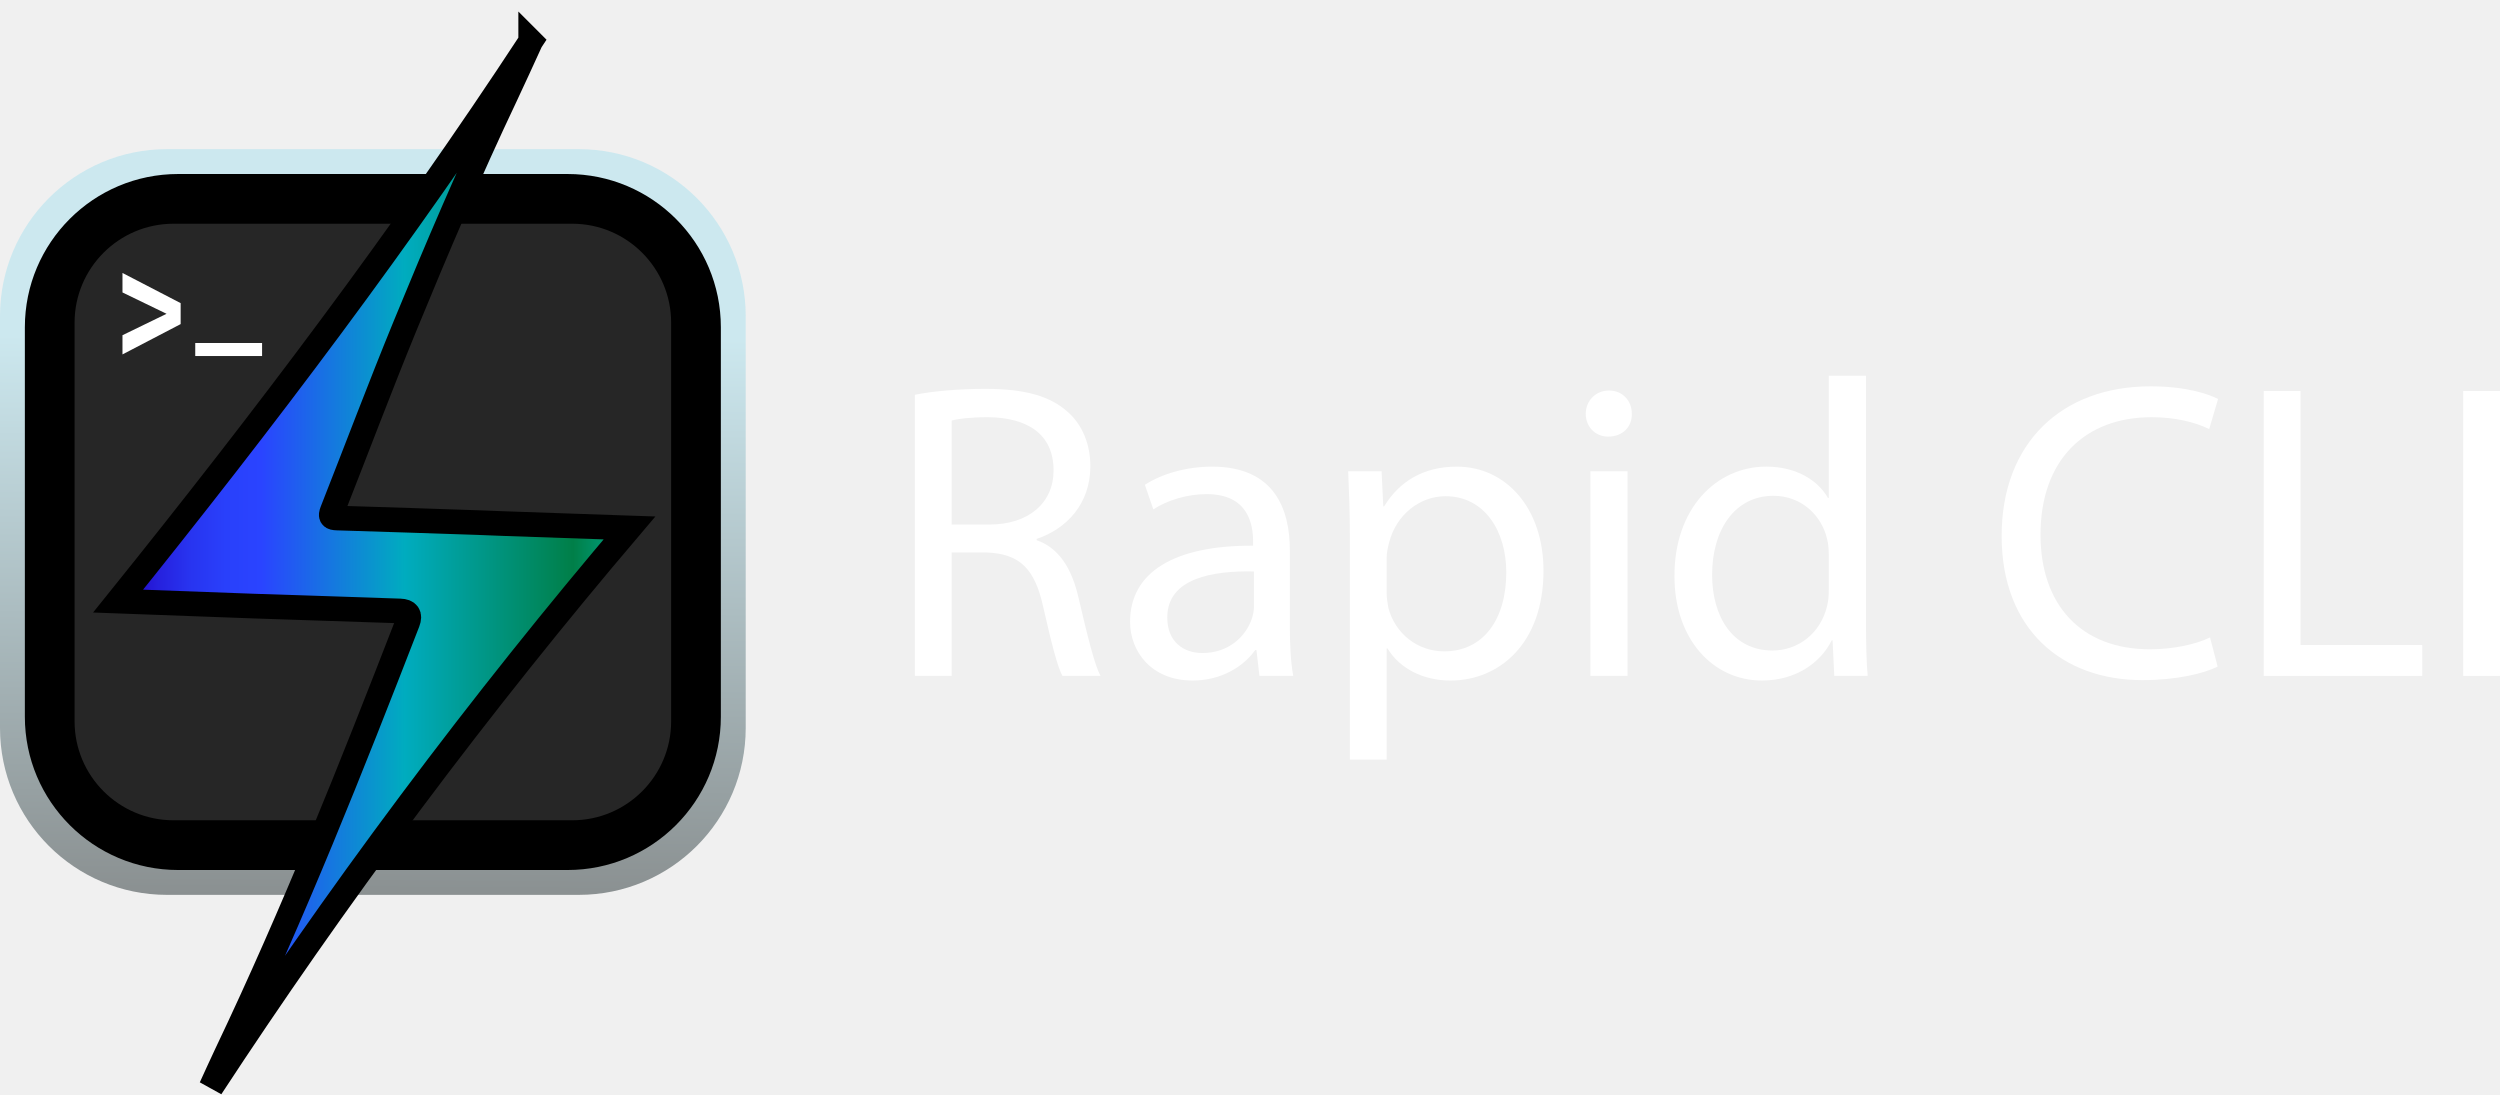
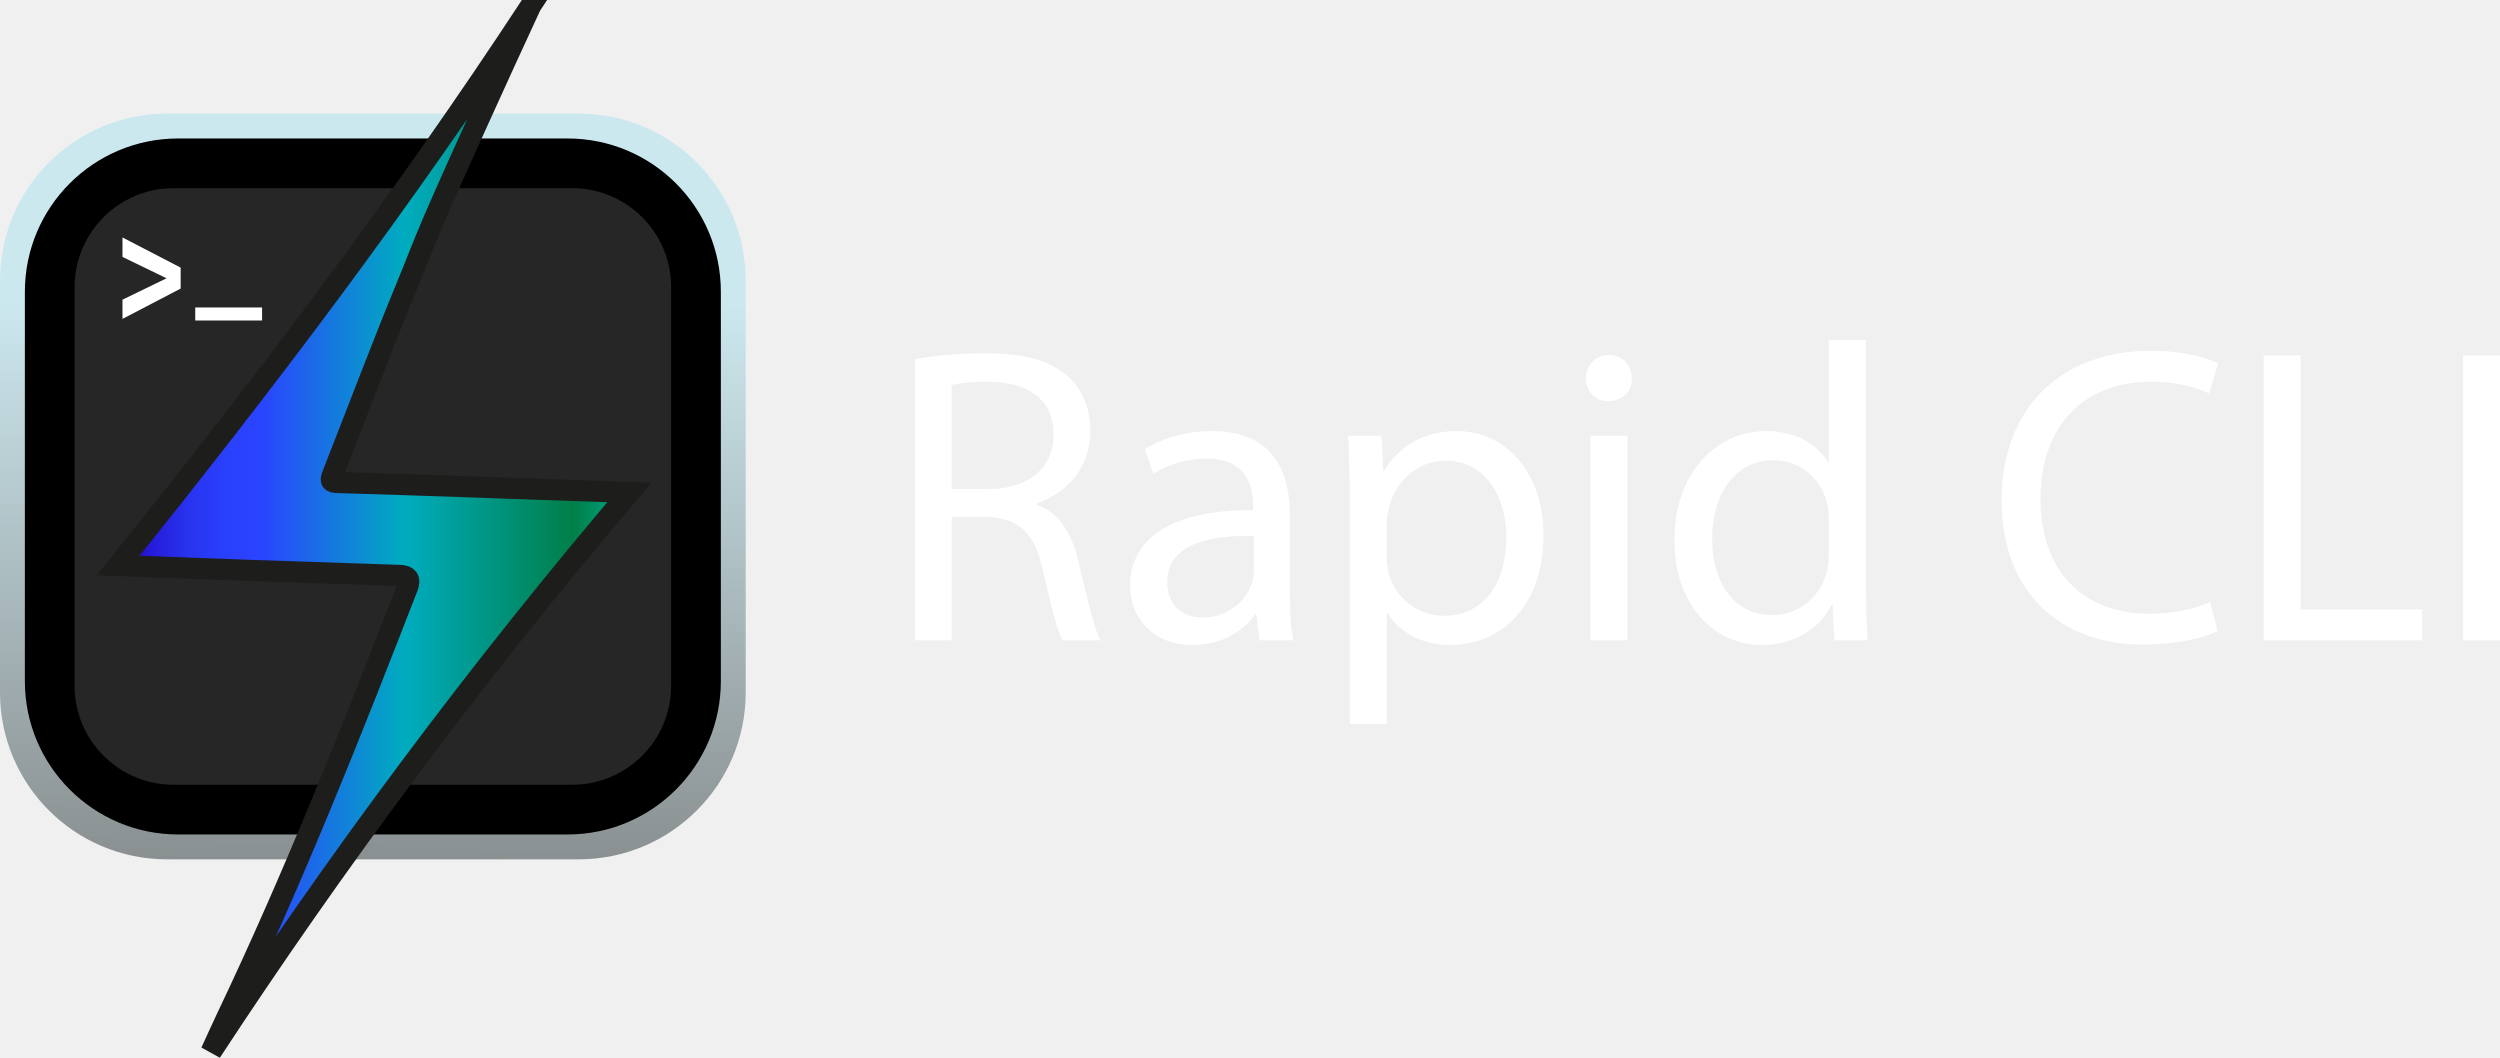
- <svg xmlns="http://www.w3.org/2000/svg" id="a" viewBox="0 0 1419.04 621.11">
+ <svg xmlns="http://www.w3.org/2000/svg" id="a" viewBox="0 0 1419.04 600.4">
  <defs>
-     <style>.d{fill:url(#b);}.e{fill:#fff;}.f{fill:#262626;}.g{fill:url(#c);stroke:#000;stroke-miterlimit:10;stroke-width:14px;}</style>
-     <linearGradient id="b" x1="212.33" y1="182.92" x2="209.74" y2="605.8" gradientTransform="matrix(1, 0, 0, 1, 0, 0)" gradientUnits="userSpaceOnUse">
+     <style>.d{fill:url(#b);}.e{fill:#fff;}.f{fill:#262626;}.g{fill:url(#c);stroke:#1d1d1b;stroke-miterlimit:10;stroke-width:12px;}</style>
+     <linearGradient id="b" x1="212.33" y1="162.76" x2="209.74" y2="585.63" gradientTransform="matrix(1, 0, 0, 1, 0, 0)" gradientUnits="userSpaceOnUse">
      <stop offset=".02" stop-color="#cce8ef" />
      <stop offset="1" stop-color="#767574" />
    </linearGradient>
-     <linearGradient id="c" x1="67.03" y1="-1870.39" x2="357.31" y2="-1870.39" gradientTransform="translate(0 -1550.02) scale(1 -1)" gradientUnits="userSpaceOnUse">
+     <linearGradient id="c" x1="67.03" y1="-1890.56" x2="357.31" y2="-1890.56" gradientTransform="translate(0 -1590.36) scale(1 -1)" gradientUnits="userSpaceOnUse">
      <stop offset="0" stop-color="#2300bf" />
      <stop offset=".02" stop-color="#2307c6" />
      <stop offset=".08" stop-color="#2621de" />
      <stop offset=".14" stop-color="#2834f0" />
      <stop offset=".21" stop-color="#2940fb" />
      <stop offset=".28" stop-color="#2a44ff" />
      <stop offset=".56" stop-color="#00acbf" />
      <stop offset=".89" stop-color="#007f48" />
      <stop offset="1" stop-color="#00aa8f" />
    </linearGradient>
  </defs>
  <g>
-     <rect class="d" y="84.66" width="423.28" height="423.28" rx="94.77" ry="94.77" />
-     <rect x="14.11" y="98.77" width="395.06" height="395.06" rx="87.01" ry="87.01" />
-     <rect class="f" x="42.33" y="126.99" width="338.62" height="338.62" rx="56.19" ry="56.19" />
+     <rect class="d" y="64.49" width="423.28" height="423.28" rx="94.77" ry="94.77" />
+     <rect x="14.11" y="78.6" width="395.06" height="395.06" rx="87.01" ry="87.01" />
+     <rect class="f" x="42.33" y="106.82" width="338.62" height="338.62" rx="56.19" ry="56.19" />
  </g>
  <g>
-     <path class="e" d="M519.32,224.08c10.56-2.16,25.67-3.36,40.07-3.36,22.32,0,36.71,4.08,46.79,13.2,8.16,7.2,12.72,18.24,12.72,30.71,0,21.35-13.44,35.51-30.48,41.27v.72c12.48,4.32,19.92,15.84,23.76,32.63,5.28,22.56,9.12,38.15,12.48,44.39h-21.6c-2.64-4.56-6.24-18.48-10.8-38.63-4.8-22.32-13.44-30.71-32.39-31.43h-19.68v70.06h-20.88V224.08Zm20.88,73.66h21.35c22.31,0,36.47-12.24,36.47-30.71,0-20.88-15.12-29.99-37.19-30.23-10.08,0-17.28,.96-20.64,1.92v59.03Z" />
-     <path class="e" d="M714.87,383.64l-1.68-14.64h-.72c-6.48,9.12-18.96,17.28-35.51,17.28-23.52,0-35.51-16.56-35.51-33.35,0-28.07,24.95-43.43,69.82-43.19v-2.4c0-9.6-2.64-26.87-26.39-26.87-10.8,0-22.08,3.36-30.24,8.64l-4.8-13.92c9.6-6.24,23.52-10.32,38.15-10.32,35.51,0,44.15,24.24,44.15,47.51v43.43c0,10.08,.48,19.92,1.92,27.83h-19.2Zm-3.12-59.27c-23.04-.48-49.19,3.6-49.19,26.15,0,13.68,9.12,20.15,19.92,20.15,15.12,0,24.72-9.6,28.07-19.43,.72-2.16,1.2-4.56,1.2-6.72v-20.15Z" />
-     <path class="e" d="M766.21,305.42c0-14.88-.48-26.88-.96-37.91h18.96l.96,19.92h.48c8.64-14.16,22.31-22.56,41.27-22.56,28.07,0,49.19,23.76,49.19,59.03,0,41.75-25.44,62.39-52.79,62.39-15.36,0-28.79-6.72-35.75-18.24h-.48v63.11h-20.88v-125.73Zm20.88,30.95c0,3.12,.48,6,.96,8.64,3.84,14.64,16.56,24.71,31.67,24.71,22.32,0,35.27-18.23,35.27-44.87,0-23.27-12.24-43.19-34.55-43.19-14.4,0-27.84,10.32-31.91,26.15-.72,2.64-1.44,5.76-1.44,8.64v19.92Z" />
-     <path class="e" d="M926.24,234.87c.24,7.2-5.04,12.96-13.44,12.96-7.44,0-12.71-5.76-12.71-12.96s5.52-13.2,13.2-13.2,12.96,5.76,12.96,13.2Zm-23.52,148.77v-116.14h21.11v116.14h-21.11Z" />
-     <path class="e" d="M1059.16,213.28v140.37c0,10.32,.24,22.08,.96,29.99h-18.96l-.96-20.16h-.48c-6.48,12.96-20.64,22.8-39.59,22.8-28.07,0-49.67-23.76-49.67-59.03-.24-38.63,23.76-62.39,52.07-62.39,17.76,0,29.75,8.4,35.03,17.76h.48v-69.35h21.12Zm-21.12,101.5c0-2.64-.24-6.24-.96-8.88-3.12-13.44-14.64-24.48-30.47-24.48-21.84,0-34.79,19.2-34.79,44.87,0,23.52,11.52,42.95,34.31,42.95,14.16,0,27.11-9.36,30.95-25.19,.72-2.88,.96-5.76,.96-9.12v-20.16Z" />
-     <path class="e" d="M1258.78,378.37c-7.68,3.84-23.04,7.68-42.71,7.68-45.59,0-79.91-28.79-79.91-81.82s34.31-84.94,84.46-84.94c20.16,0,32.87,4.32,38.39,7.2l-5.04,17.04c-7.92-3.84-19.2-6.72-32.63-6.72-37.91,0-63.11,24.23-63.11,66.71,0,39.59,22.8,65.03,62.15,65.03,12.72,0,25.68-2.64,34.07-6.72l4.32,16.56Z" />
-     <path class="e" d="M1284.92,221.92h20.88v144.21h69.1v17.52h-89.98V221.92Z" />
-     <path class="e" d="M1419.04,221.92v161.73h-20.88V221.92h20.88Z" />
+     <path class="e" d="M519.32,203.91c10.56-2.16,25.67-3.36,40.07-3.36,22.32,0,36.71,4.08,46.79,13.2,8.16,7.2,12.72,18.24,12.72,30.71,0,21.35-13.44,35.51-30.48,41.27v.72c12.48,4.32,19.92,15.84,23.76,32.63,5.28,22.56,9.12,38.15,12.48,44.39h-21.6c-2.64-4.56-6.24-18.48-10.8-38.63-4.8-22.32-13.44-30.71-32.39-31.43h-19.68v70.06h-20.88V203.91Zm20.88,73.66h21.35c22.31,0,36.47-12.24,36.47-30.71,0-20.88-15.12-29.99-37.19-30.23-10.08,0-17.28,.96-20.64,1.92v59.03Z" />
+     <path class="e" d="M714.87,363.47l-1.68-14.64h-.72c-6.48,9.12-18.96,17.28-35.51,17.28-23.52,0-35.51-16.56-35.51-33.35,0-28.07,24.95-43.43,69.82-43.19v-2.4c0-9.6-2.64-26.87-26.39-26.87-10.8,0-22.08,3.36-30.24,8.64l-4.8-13.92c9.6-6.24,23.52-10.32,38.15-10.32,35.51,0,44.15,24.24,44.15,47.51v43.43c0,10.08,.48,19.92,1.92,27.83h-19.2Zm-3.12-59.27c-23.04-.48-49.19,3.6-49.19,26.15,0,13.68,9.12,20.15,19.92,20.15,15.12,0,24.72-9.6,28.07-19.43,.72-2.16,1.2-4.56,1.2-6.72v-20.15Z" />
+     <path class="e" d="M766.21,285.25c0-14.88-.48-26.88-.96-37.91h18.96l.96,19.92h.48c8.64-14.16,22.31-22.56,41.27-22.56,28.07,0,49.19,23.76,49.19,59.03,0,41.75-25.44,62.39-52.79,62.39-15.36,0-28.79-6.72-35.75-18.24h-.48v63.11h-20.88v-125.73Zm20.88,30.95c0,3.12,.48,6,.96,8.64,3.84,14.64,16.56,24.71,31.67,24.71,22.32,0,35.27-18.23,35.27-44.87,0-23.27-12.24-43.19-34.55-43.19-14.4,0-27.84,10.32-31.91,26.15-.72,2.64-1.44,5.76-1.44,8.64v19.92Z" />
+     <path class="e" d="M926.24,214.71c.24,7.2-5.04,12.96-13.44,12.96-7.44,0-12.71-5.76-12.71-12.96s5.52-13.2,13.2-13.2,12.96,5.76,12.96,13.2Zm-23.52,148.77v-116.14h21.11v116.14h-21.11Z" />
+     <path class="e" d="M1059.16,193.11v140.37c0,10.32,.24,22.08,.96,29.99h-18.96l-.96-20.16h-.48c-6.48,12.96-20.64,22.8-39.59,22.8-28.07,0-49.67-23.76-49.67-59.03-.24-38.63,23.76-62.39,52.07-62.39,17.76,0,29.75,8.4,35.03,17.76h.48v-69.35h21.12Zm-21.12,101.5c0-2.64-.24-6.24-.96-8.88-3.12-13.44-14.64-24.48-30.47-24.48-21.84,0-34.79,19.2-34.79,44.87,0,23.52,11.52,42.95,34.31,42.95,14.16,0,27.11-9.36,30.95-25.19,.72-2.88,.96-5.76,.96-9.12v-20.16Z" />
+     <path class="e" d="M1258.78,358.2c-7.68,3.84-23.04,7.68-42.71,7.68-45.59,0-79.91-28.79-79.91-81.82s34.31-84.94,84.46-84.94c20.16,0,32.87,4.32,38.39,7.2l-5.04,17.04c-7.92-3.84-19.2-6.72-32.63-6.72-37.91,0-63.11,24.23-63.11,66.71,0,39.59,22.8,65.03,62.15,65.03,12.72,0,25.68-2.64,34.07-6.72l4.32,16.56Z" />
+     <path class="e" d="M1284.92,201.75h20.88v144.21h69.1v17.52h-89.98V201.75Z" />
+     <path class="e" d="M1419.04,201.75v161.73h-20.88V201.75h20.88Z" />
  </g>
-   <path class="e" d="M102.54,183.96l-33.02,17.22v-10.91l31.12-15.12v5.92l-31.12-15.07v-11.06l33.02,17.12v11.89Z" />
-   <path class="e" d="M110.83,194.69h37.93v7.4h-37.93v-7.4Z" />
-   <path class="g" d="M301.24,23.46c-72.13,110.09-151.29,214.71-234.21,317.73,26.52,.98,51.65,1.94,76.79,2.83,27.76,.97,55.52,1.85,83.28,2.77,4.47,.15,5.91,2.26,4.34,6.34-32.01,82.59-64.7,164.91-102.82,244.94-3.03,6.37-5.9,12.81-8.85,19.21,34.05-51.98,71.61-106.01,113-161.42,42-56.2,83.76-108.23,124.53-156.2-.84-.03-5.45-.18-6.29-.21-77.05-2.59-71.14-2.52-76.84-2.71-27.6-.94-55.22-1.88-82.82-2.7-3.26-.09-4.01-.81-2.75-4.01,13.84-35.12,27.12-70.48,41.46-105.4,17.96-43.73,36.52-87.21,56.78-129.94,4.91-10.36,9.6-20.81,14.39-31.22v-.02Z" />
+   <path class="e" d="M102.54,163.8l-33.02,17.22v-10.91l31.12-15.12v5.92l-31.12-15.07v-11.06l33.02,17.12v11.89Z" />
+   <path class="e" d="M110.83,174.52h37.93v7.4h-37.93v-7.4Z" />
+   <path class="g" d="M301.24,3.29C229.11,113.37,149.95,218,67.03,321.02c26.52,.98,51.65,1.94,76.79,2.83,27.76,.97,55.52,1.85,83.28,2.77,4.47,.15,5.91,2.26,4.34,6.34-32.01,82.59-64.7,164.91-102.82,244.94-3.03,6.37-5.9,12.81-8.85,19.21,34.05-51.98,71.61-106.01,113-161.42,42-56.2,83.76-108.23,124.53-156.2-.84-.03-5.45-.18-6.29-.21-77.05-2.59-71.14-2.52-76.84-2.71-27.6-.94-55.22-1.88-82.82-2.7-3.26-.09-4.01-.81-2.75-4.01,13.84-35.12,27.12-70.48,41.46-105.4,14.92-36.33,8.43-23.94,56.78-129.94,5.88-12.89,10.85-23.63,14.39-31.23Z" />
</svg>
